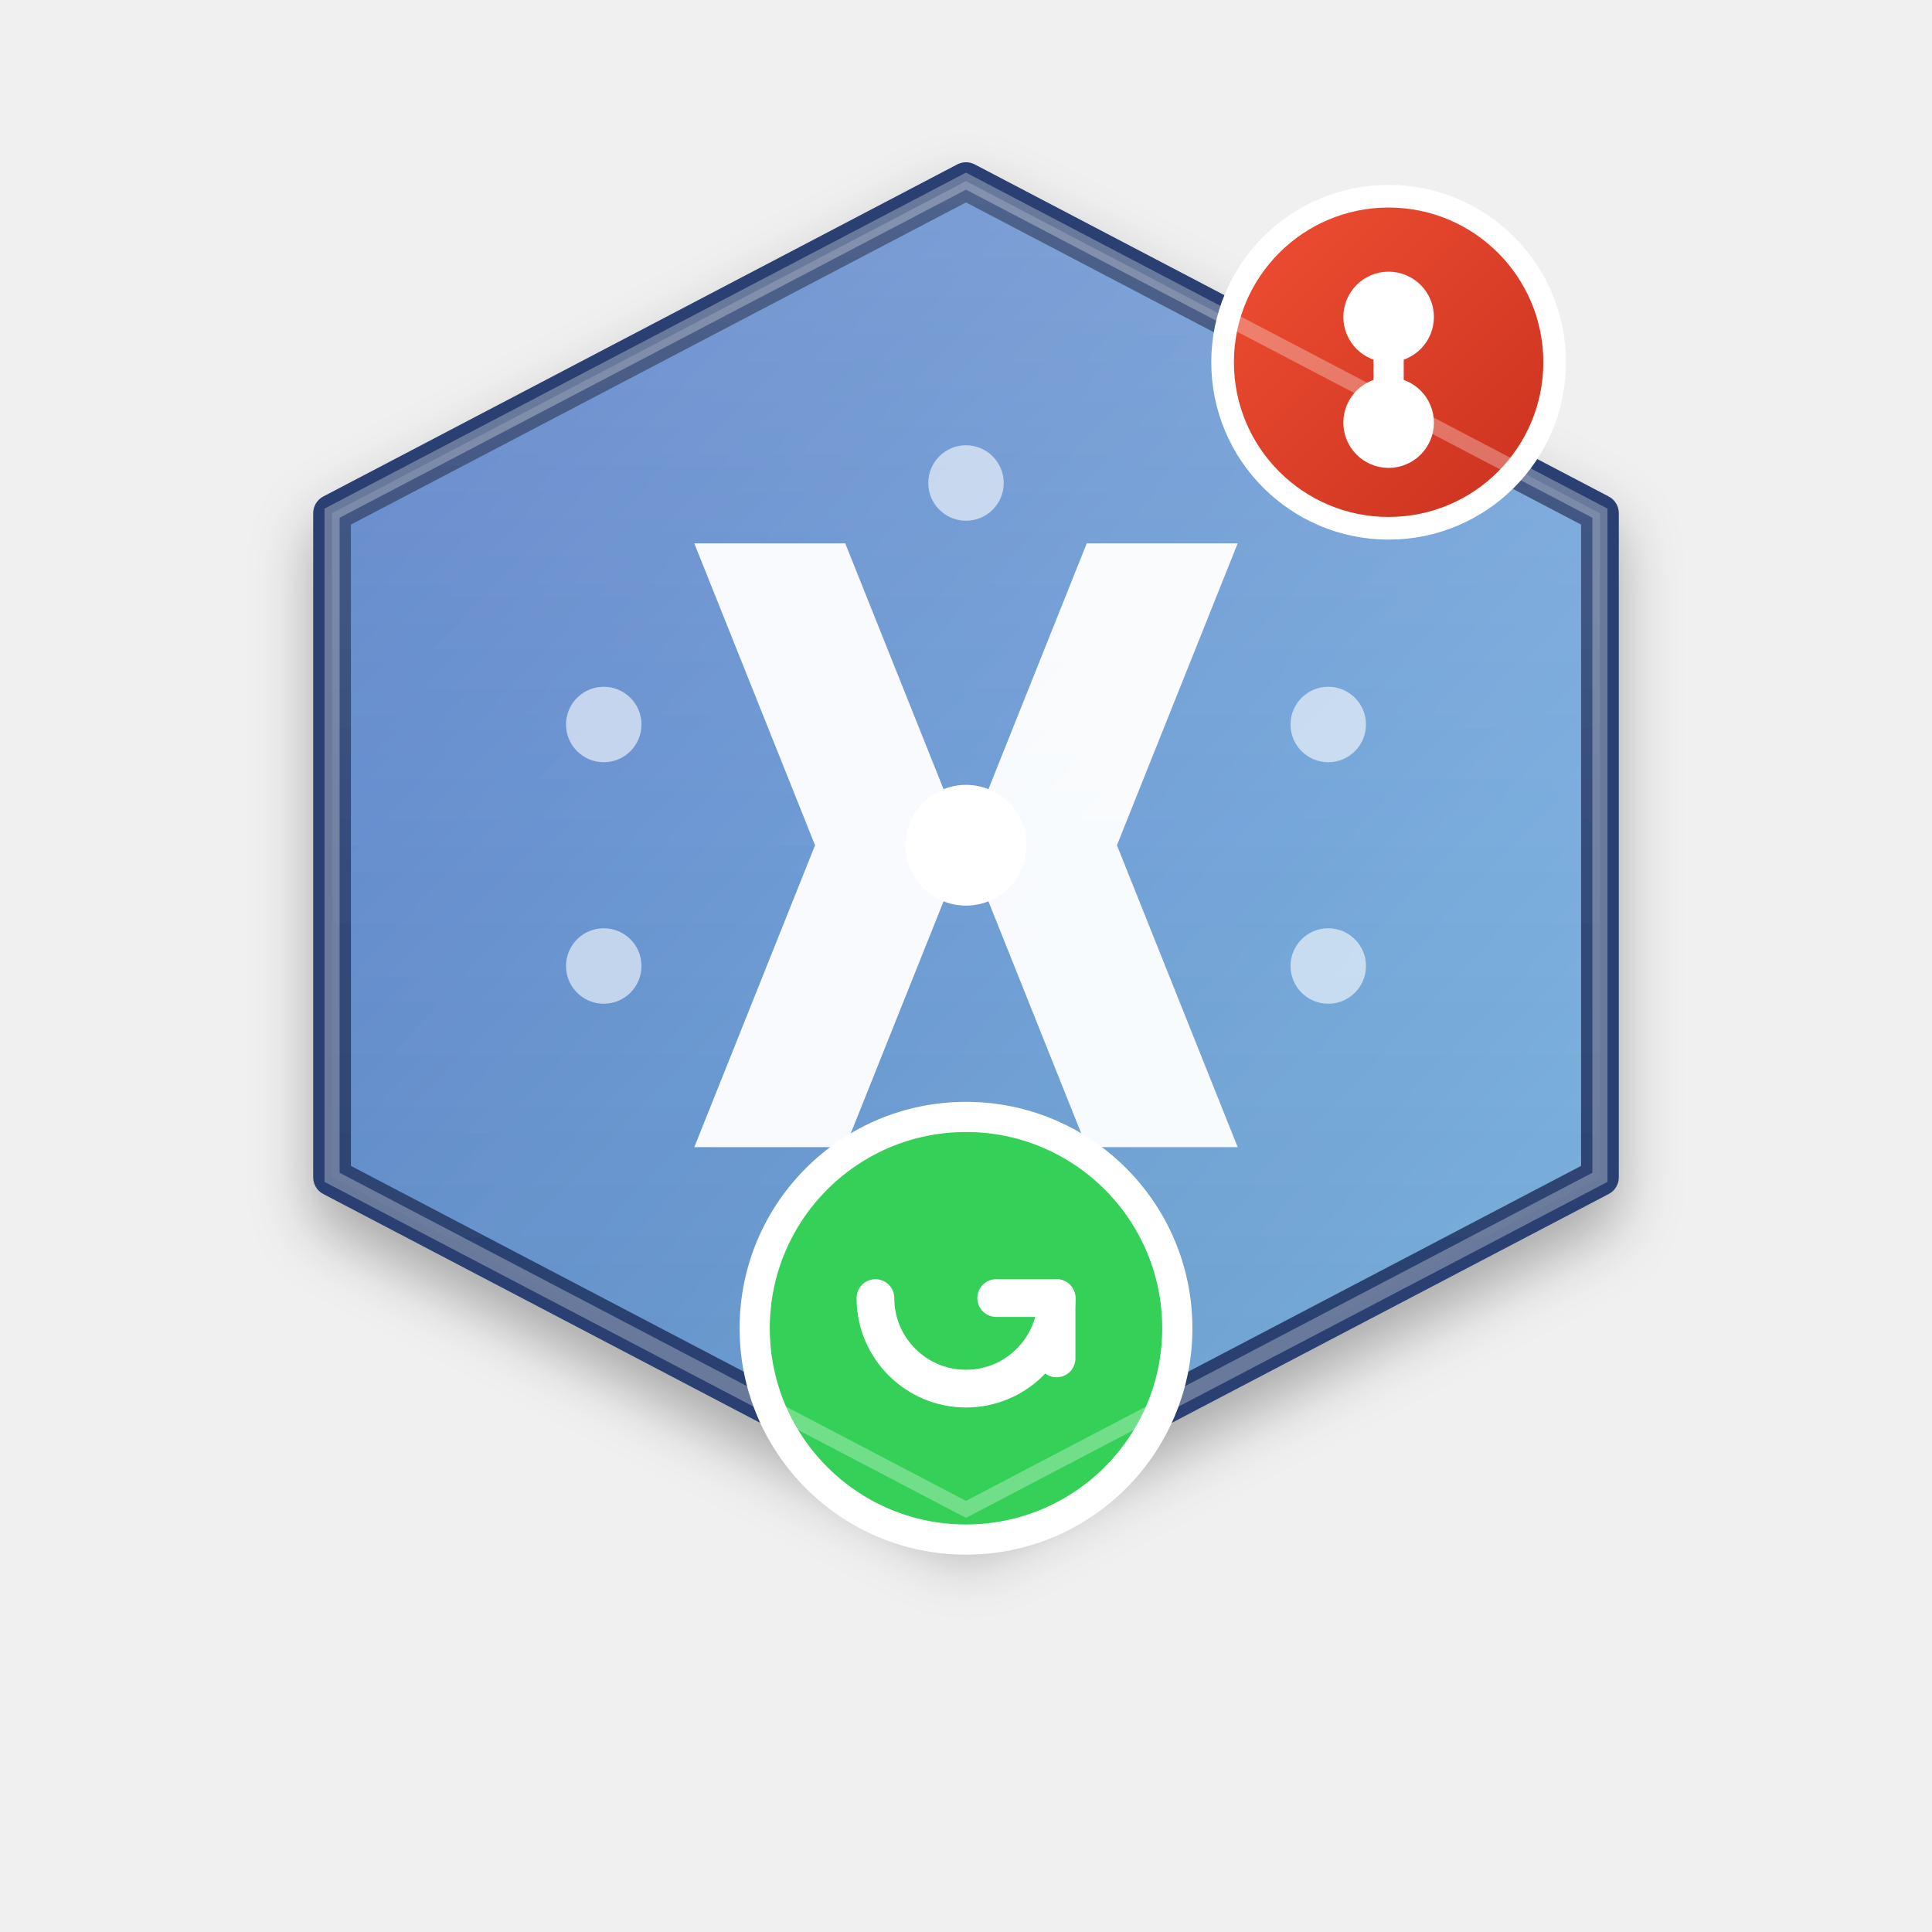
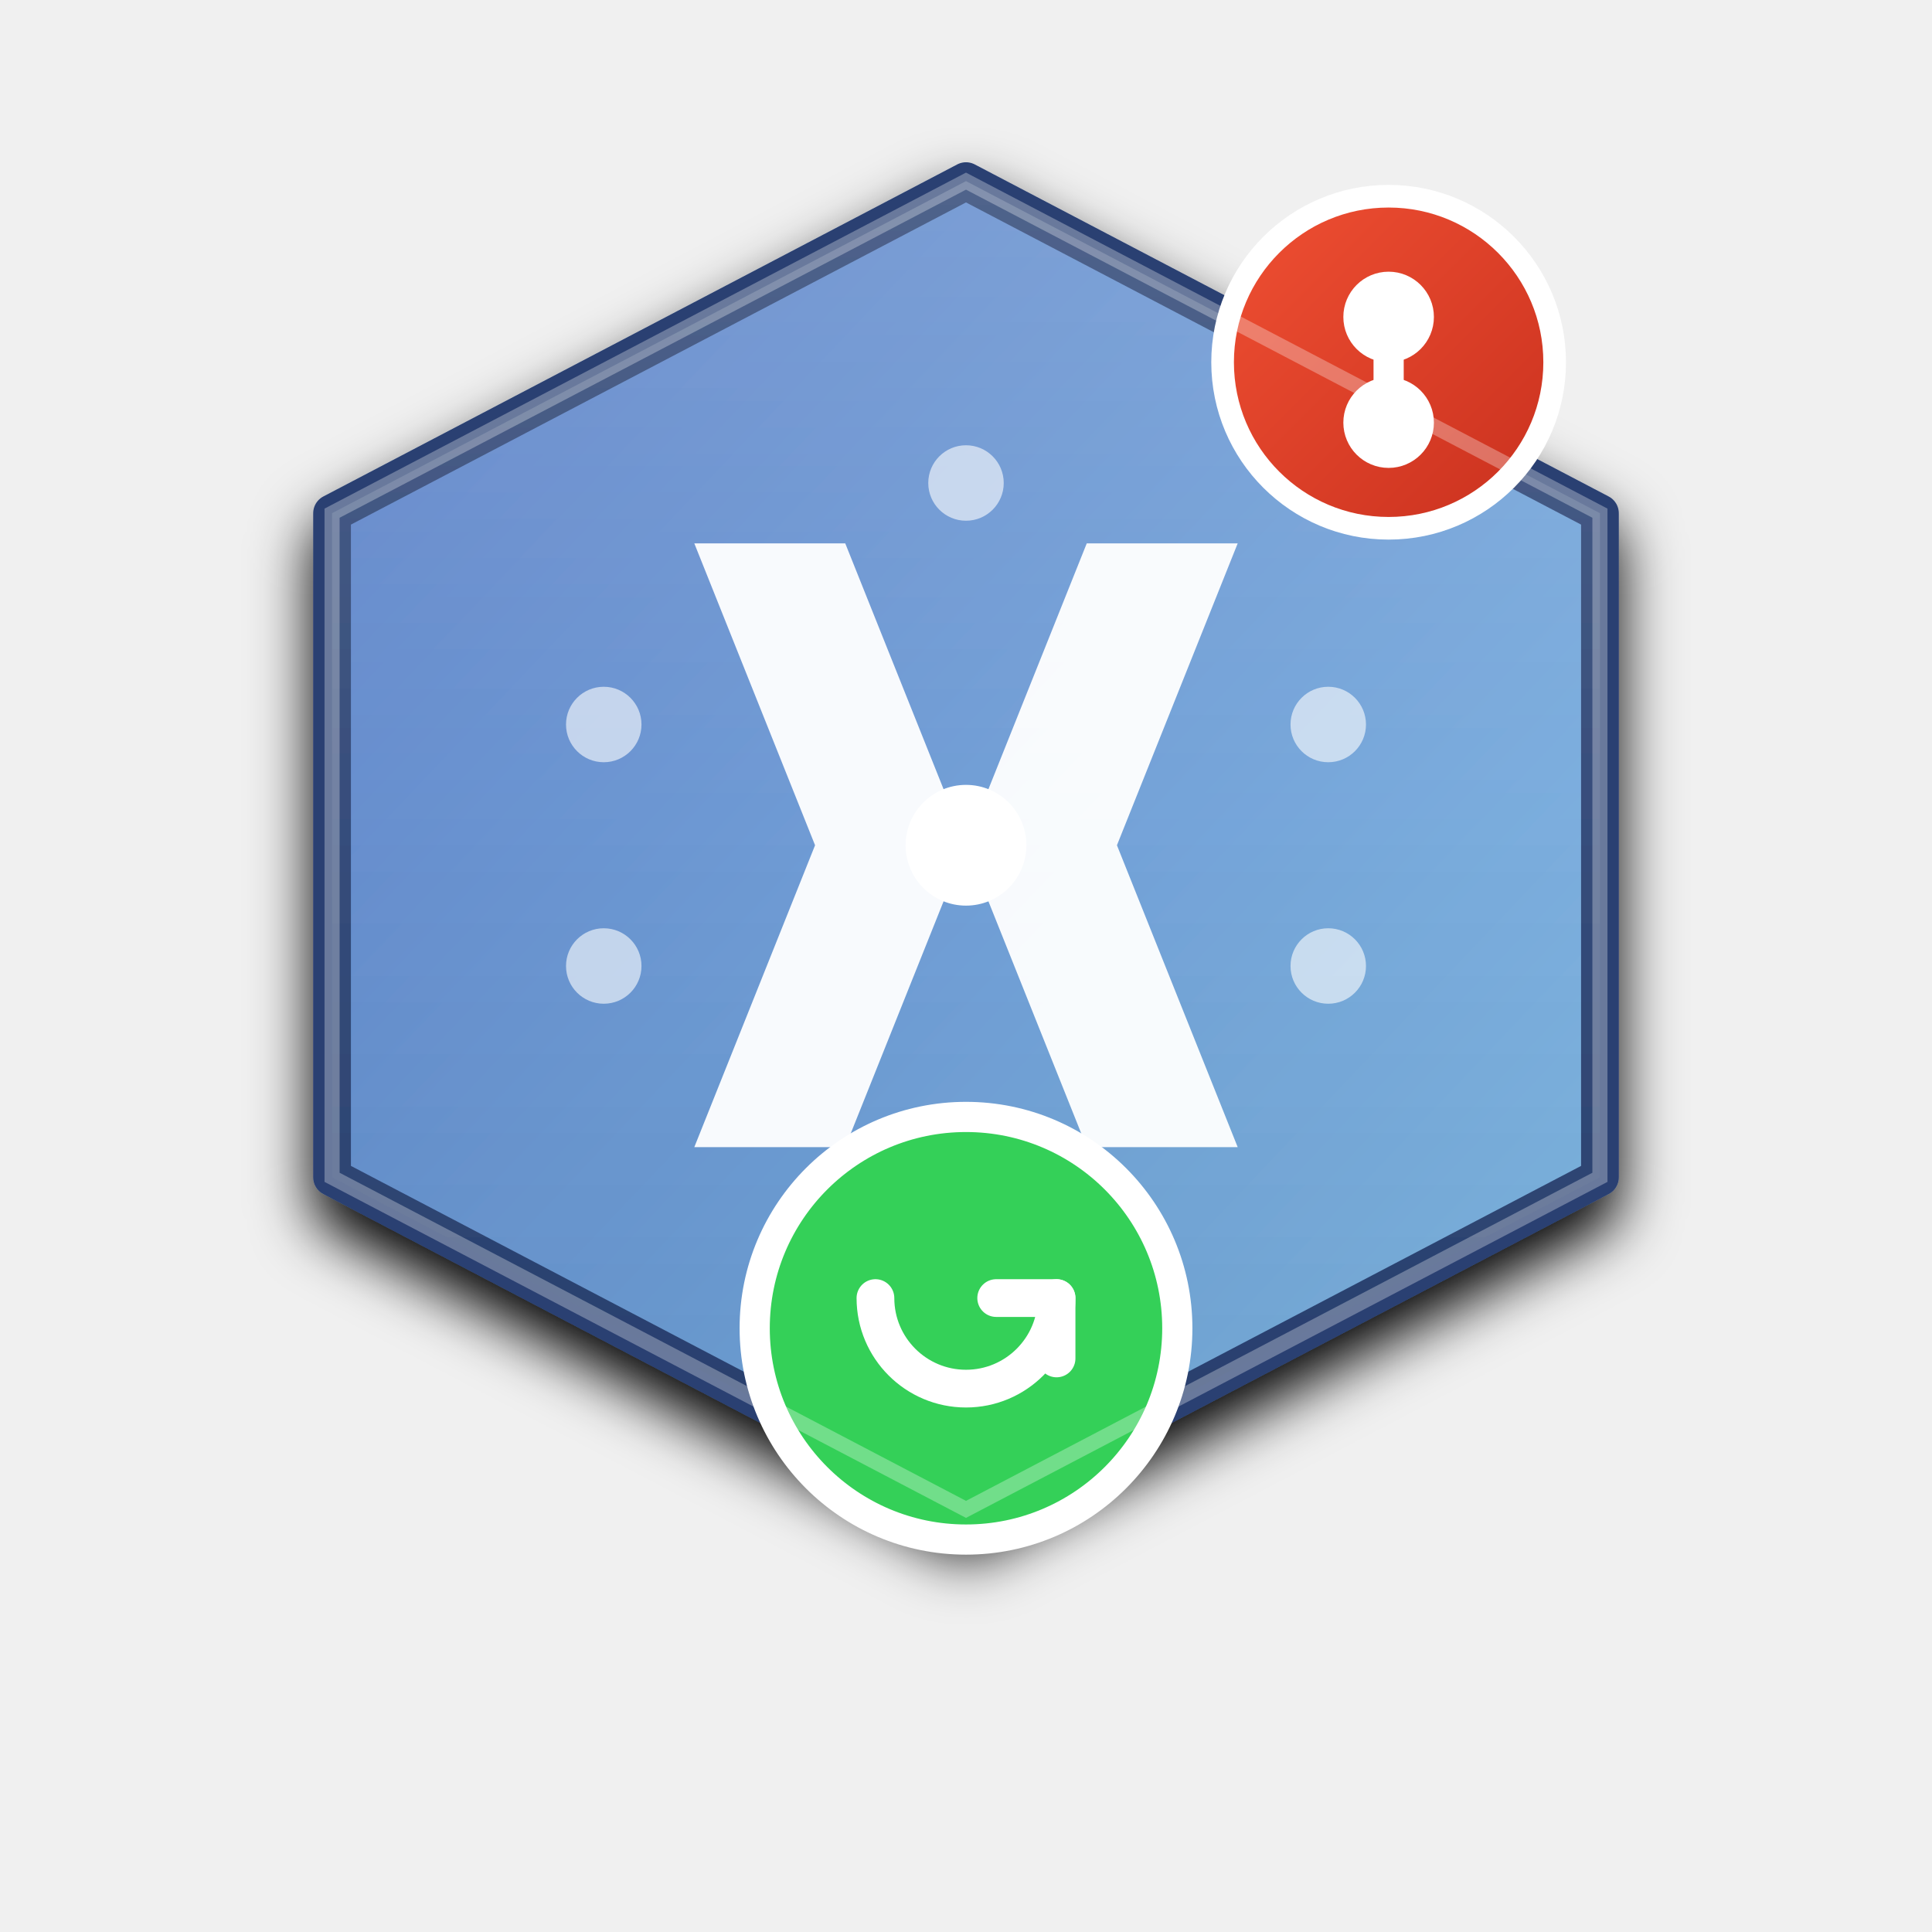
<svg xmlns="http://www.w3.org/2000/svg" width="128" height="128" version="1.1" viewBox="0 0 128 128">
  <defs>
    <linearGradient id="bgGradient" x1="0%" y1="0%" x2="100%" y2="100%">
      <stop offset="0%" style="stop-color:#5277C3;stop-opacity:1" />
      <stop offset="100%" style="stop-color:#7EBAE4;stop-opacity:1" />
    </linearGradient>
    <filter id="shadow" x="-50%" y="-50%" width="200%" height="200%">
      <feGaussianBlur in="SourceAlpha" stdDeviation="2" />
      <feOffset dx="0" dy="2" result="offsetblur" />
-       <feComponentTransfer>
-         <feFuncA type="linear" slope="0.3" />
-       </feComponentTransfer>
      <feMerge>
        <feMergeNode />
        <feMergeNode in="SourceGraphic" />
      </feMerge>
    </filter>
    <linearGradient id="shine" x1="0%" y1="0%" x2="0%" y2="100%">
      <stop offset="0%" style="stop-color:#ffffff;stop-opacity:0.3" />
      <stop offset="50%" style="stop-color:#ffffff;stop-opacity:0.1" />
      <stop offset="100%" style="stop-color:#000000;stop-opacity:0.1" />
    </linearGradient>
    <linearGradient id="gitGradient" x1="0%" y1="0%" x2="100%" y2="100%">
      <stop offset="0%" style="stop-color:#F05033;stop-opacity:1" />
      <stop offset="100%" style="stop-color:#C9301E;stop-opacity:1" />
    </linearGradient>
  </defs>
  <g filter="url(#shadow)">
    <path d="M 64 12 L 106 34 L 106 78 L 64 100 L 22 78 L 22 34 Z" fill="url(#bgGradient)" stroke="#294172" stroke-width="2.5" stroke-linejoin="round" />
    <path d="M 64 12 L 106 34 L 106 78 L 64 100 L 22 78 L 22 34 Z" fill="url(#shine)" opacity="0.6" />
  </g>
  <g transform="translate(64,56)">
    <g fill="#FFFFFF" stroke="none">
      <path d="M -18 -20 L -8 -20 L 0 0 L -8 20 L -18 20 L -10 0 Z" opacity="0.95" />
      <path d="M 8 -20 L 18 -20 L 10 0 L 18 20 L 8 20 L 0 0 Z" opacity="0.95" />
      <circle cx="0" cy="0" r="4" fill="#FFFFFF" />
    </g>
    <g fill="#FFFFFF" opacity="0.6">
      <circle cx="-24" cy="-8" r="2.5" />
      <circle cx="-24" cy="8" r="2.5" />
      <circle cx="24" cy="-8" r="2.5" />
      <circle cx="24" cy="8" r="2.5" />
      <circle cx="0" cy="-24" r="2.5" />
      <circle cx="0" cy="24" r="2.5" />
    </g>
  </g>
  <g transform="translate(64,88)">
    <circle cx="0" cy="0" r="14" fill="#34D058" stroke="#FFFFFF" stroke-width="2" />
    <g stroke="#FFFFFF" stroke-width="2.5" stroke-linecap="round" fill="none">
      <path d="M 6 -2 A 6 6 0 1 1 -6 -2" />
      <path d="M 6 -2 L 6 2 M 6 -2 L 2 -2" />
    </g>
  </g>
  <g transform="translate(92,24)">
    <circle cx="0" cy="0" r="11" fill="url(#gitGradient)" stroke="#FFFFFF" stroke-width="1.5" />
    <g stroke="#FFFFFF" stroke-width="2" stroke-linecap="round" fill="none">
      <circle cx="0" cy="-3" r="2" fill="#FFFFFF" />
      <line x1="0" y1="-1" x2="0" y2="4" />
      <circle cx="0" cy="4" r="2" fill="#FFFFFF" />
    </g>
  </g>
  <path d="M 64 12 L 106 34 L 106 78 L 64 100 L 22 78 L 22 34 Z" fill="none" stroke="#FFFFFF" stroke-width="1" opacity="0.3" />
</svg>
